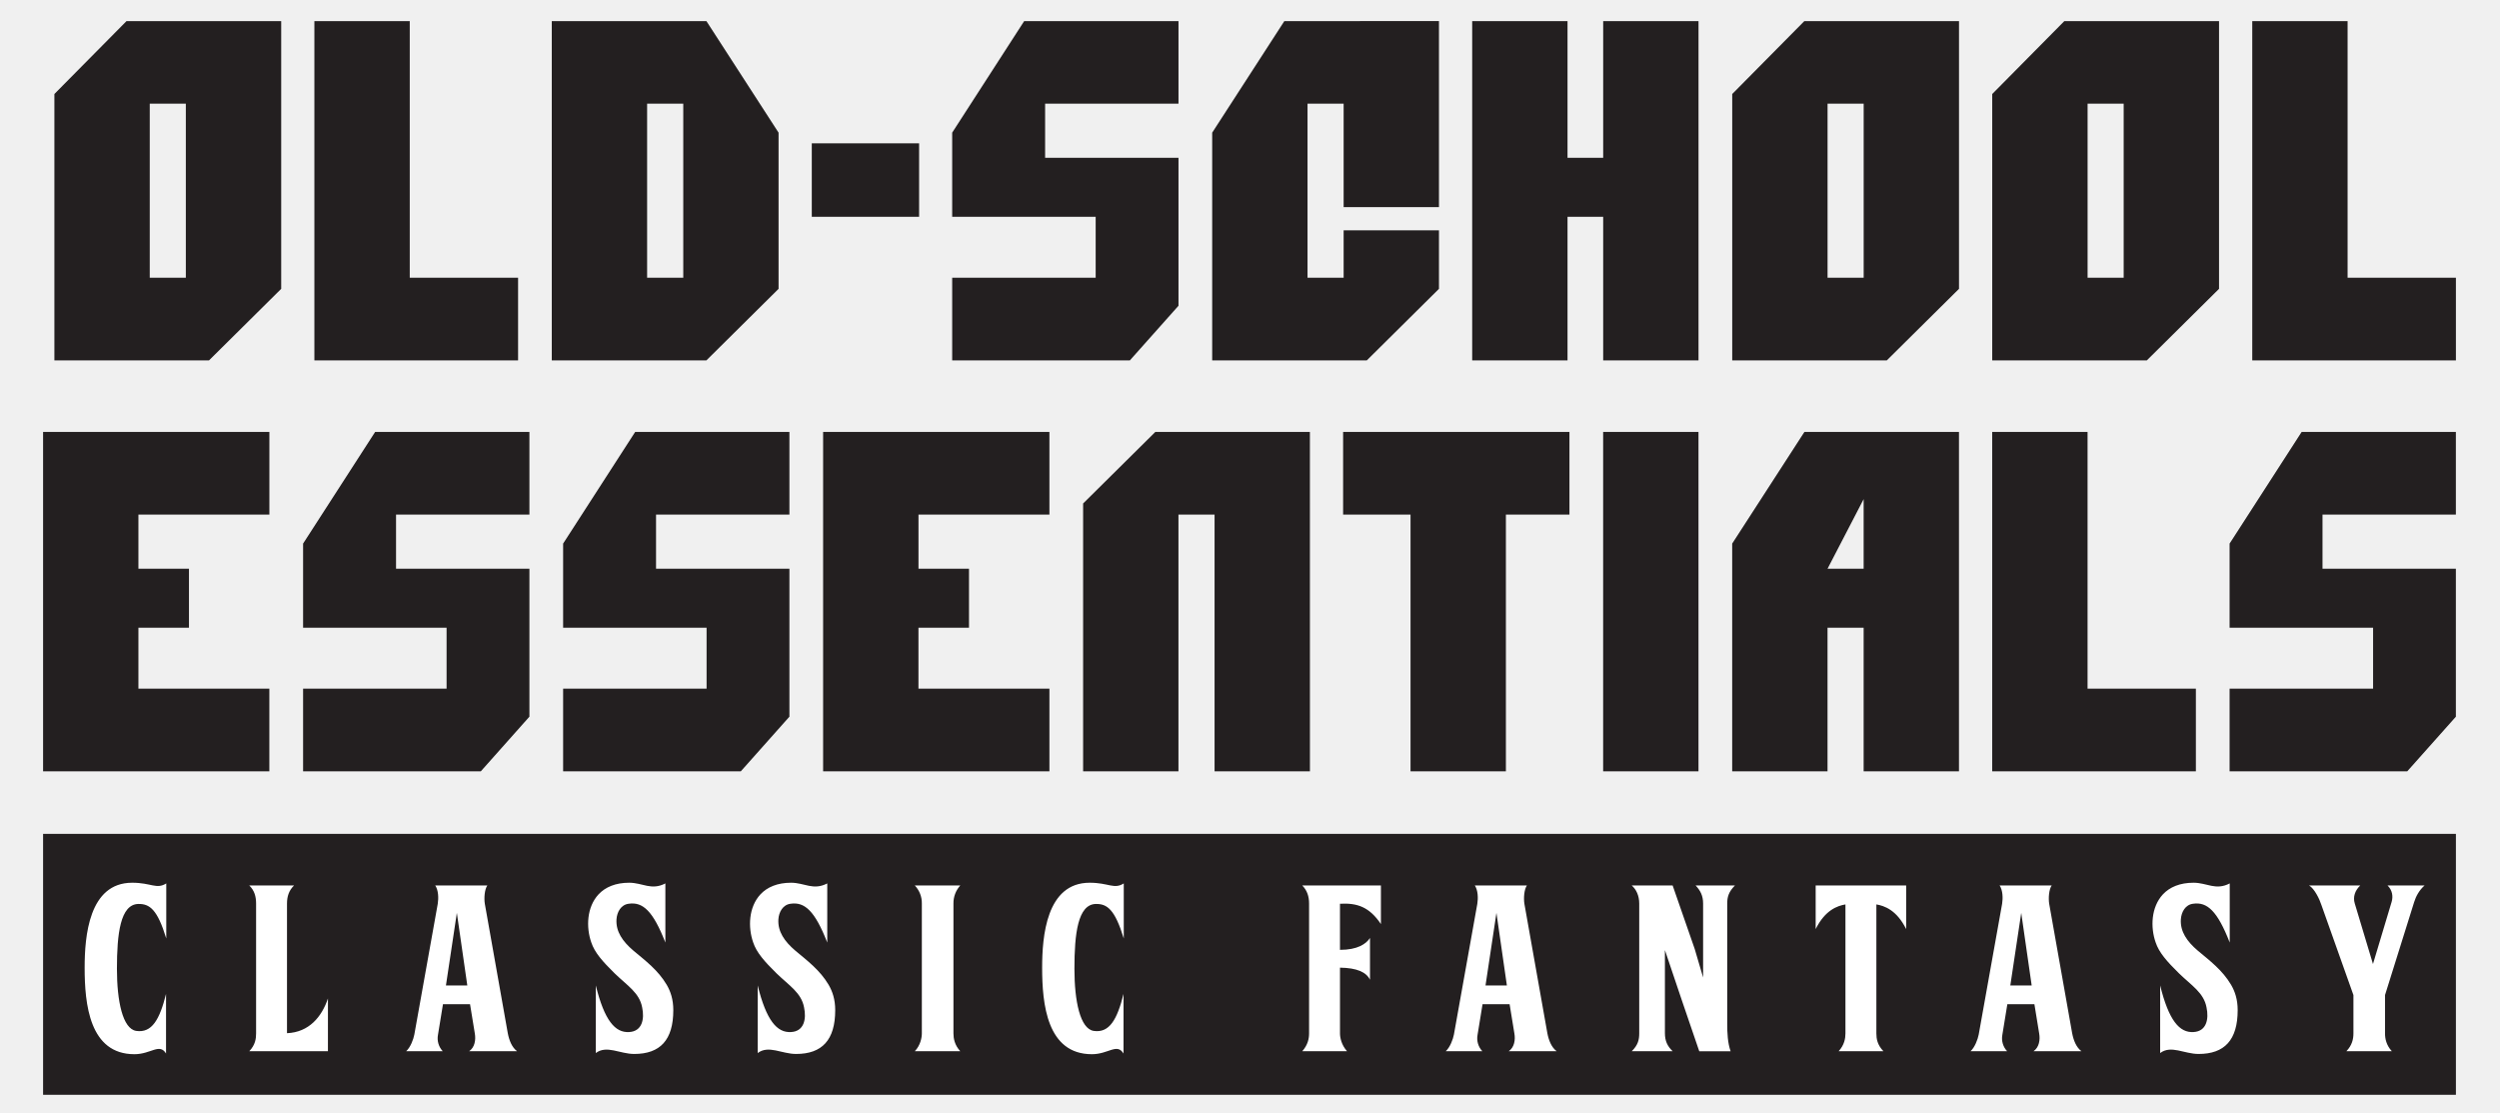
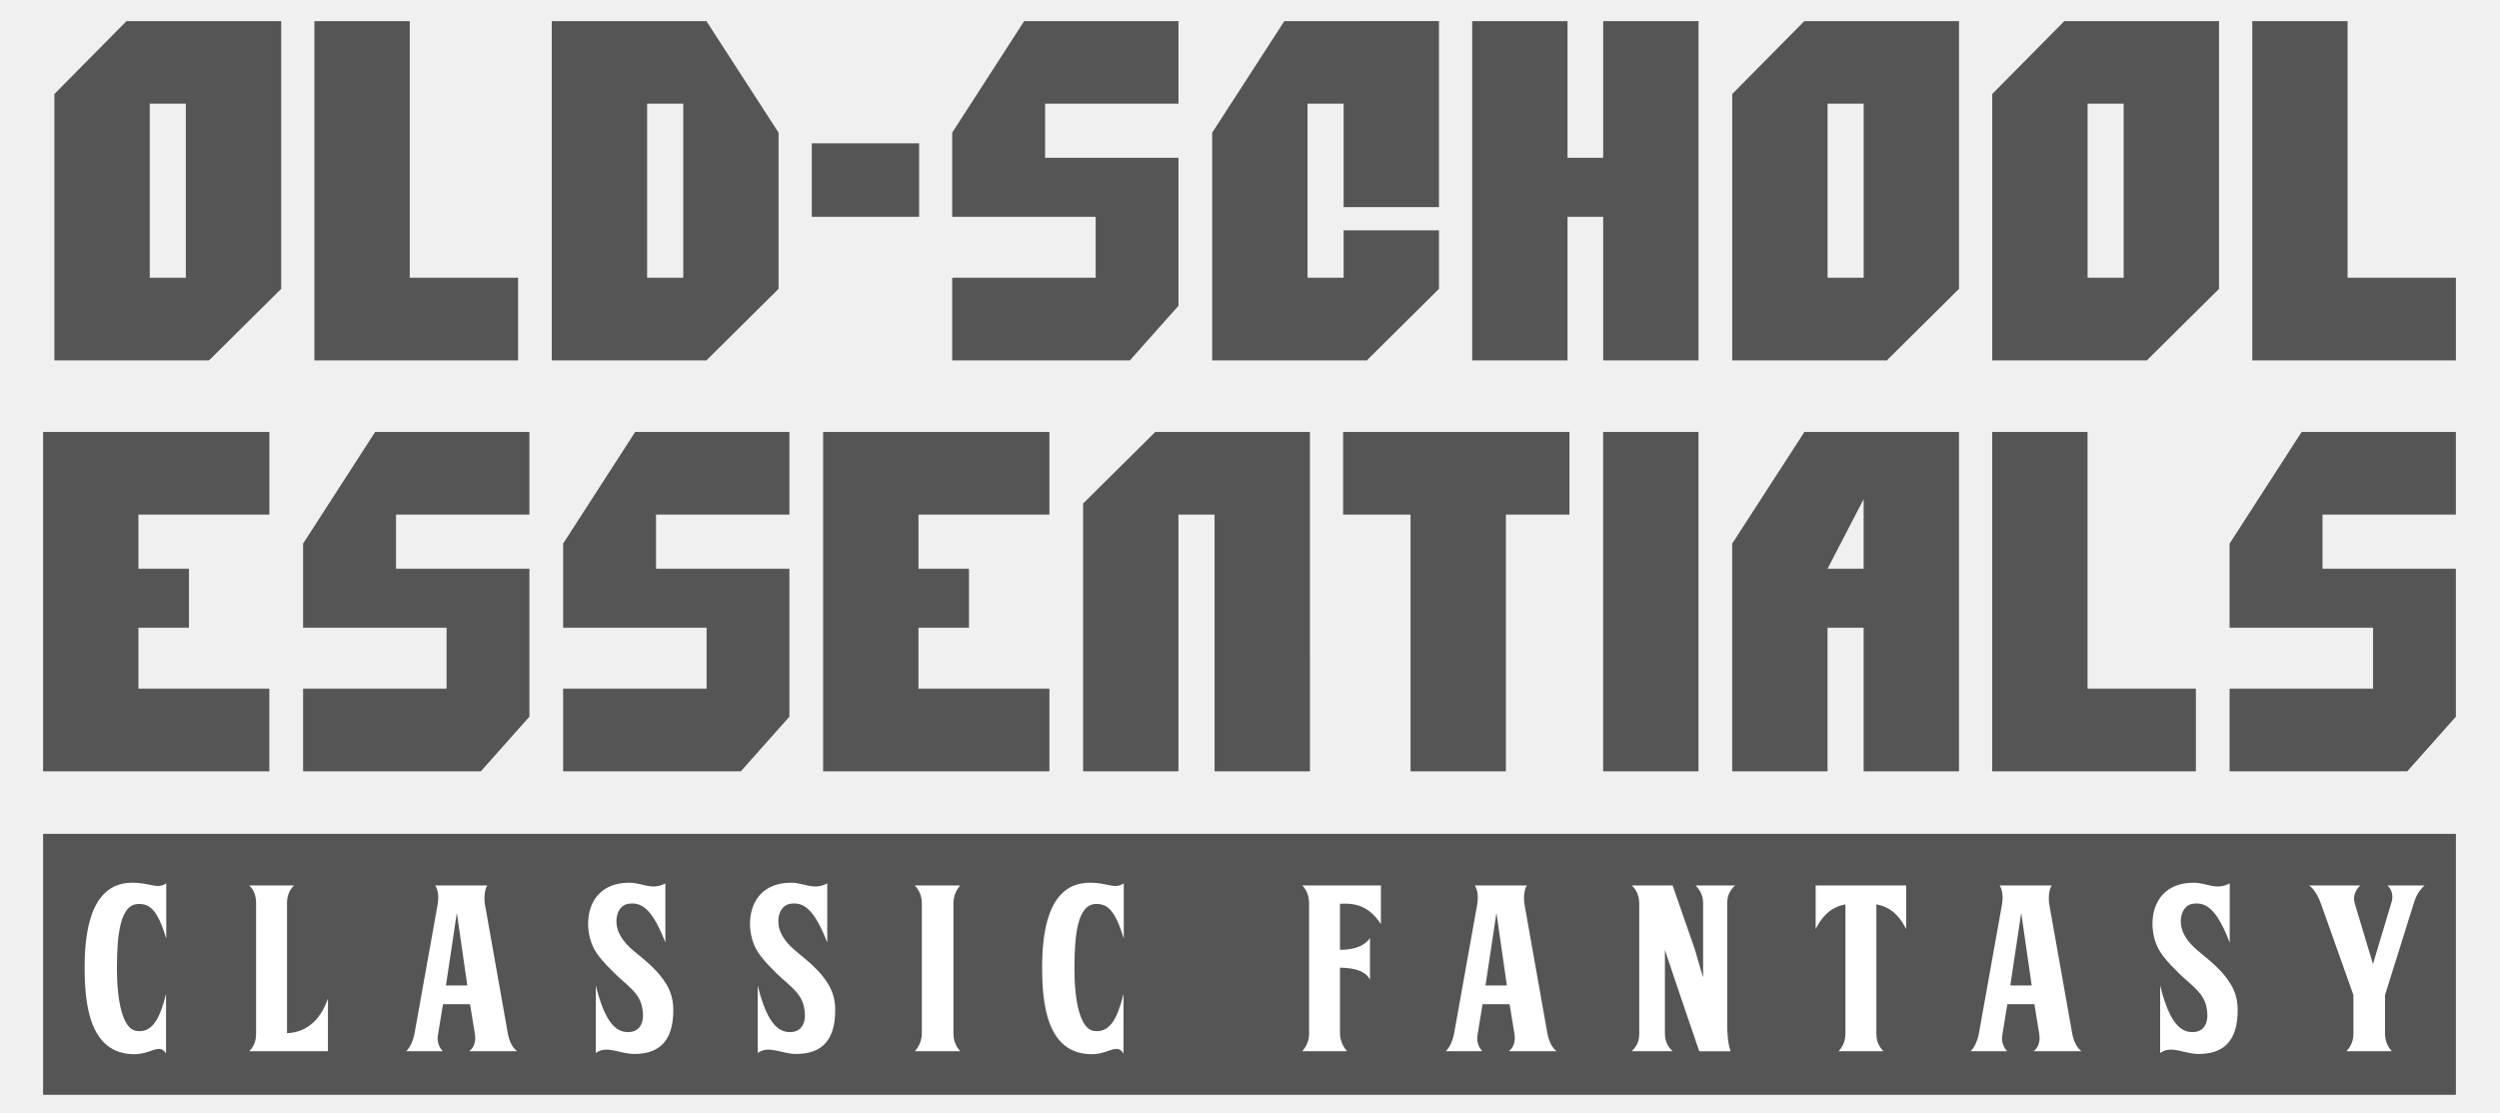
<svg xmlns="http://www.w3.org/2000/svg" width="290" height="129" viewBox="0 0 76.729 34.131">
  <defs>
    <clipPath clipPathUnits="userSpaceOnUse" id="a">
      <path d="M114.444 478.814h208.64v92.462h-208.64z" />
    </clipPath>
  </defs>
-   <path d="M1.323 33.602h74.083v-8.01H1.323zM3.884.648L1.67 2.885v8.177h4.746l2.218-2.197V.648zm.714 2.533h1.108v5.343H4.598zM9.653.648v10.414h6.254V8.524h-3.326V.648zM16.942.648v10.414h4.746l2.217-2.197V4.072L21.69.648zm2.927 2.533h1.11v5.343h-1.11zM24.925 4.398h3.295v2.256h-3.295zM39.434.648l-2.215 3.424v6.99h4.746l2.217-2.197V7.07h-2.927v1.455h-1.109V3.181h1.109v3.176h2.927V.647zM49.224.648v4.196h-1.095V.648h-2.927v10.414h2.927V6.654h1.095v4.408h2.927V.648zM55.4.648l-2.214 2.237v8.177h4.745l2.218-2.197V.648zm.713 2.533h1.109v5.343h-1.109zM63.383.648l-2.214 2.237v8.177h4.746l2.218-2.197V.648zm.714 2.533h1.108v5.343h-1.108zM69.153.648v10.414h6.253V8.524H72.08V.648zM1.323 13.256v10.417H8.27v-2.537h-4.02v-1.87h1.552v-1.81H4.25v-1.662h4.021v-2.538zM16.255 15.794H12.16v1.662h4.095v4.54l-1.493 1.678H9.306v-2.538h4.406v-1.87H9.306v-2.582l2.213-3.428h4.736zM24.238 15.794h-4.095v1.662h4.095v4.54l-1.493 1.678H17.29v-2.538h4.405v-1.87H17.29v-2.582l2.213-3.428h4.735zM32.221 23.674h-6.948V13.256h6.948v2.538h-4.02v1.662h1.551v1.81H28.2v1.87h4.021zM40.22 23.674h-2.928v-7.88h-1.109v7.88h-2.927v-8.221l2.218-2.197h4.745zM48.188 15.794h-1.951v7.88h-2.928v-7.88h-2.07v-2.538h6.949zM52.15 23.674h-2.927V13.256h2.927zM57.221 17.456v-2.137l-1.109 2.137zm2.927 6.218h-2.927v-4.408h-1.109v4.408h-2.927v-6.99l2.218-3.428h4.745zM67.422 23.674h-6.254V13.256h2.928v7.88h3.326zM70.67 13.256l-2.213 3.428v2.582h4.406v1.87h-4.406v2.537h5.455l1.493-1.676v-4.541H71.31v-1.662h4.095v-2.538z" fill="#231f20" />
+   <path d="M1.323 33.602h74.083v-8.01H1.323zM3.884.648L1.67 2.885v8.177h4.746l2.218-2.197V.648zm.714 2.533h1.108v5.343H4.598zM9.653.648v10.414h6.254V8.524h-3.326V.648zM16.942.648v10.414h4.746l2.217-2.197V4.072L21.69.648zm2.927 2.533h1.11v5.343h-1.11zM24.925 4.398h3.295v2.256h-3.295zM39.434.648l-2.215 3.424v6.99h4.746l2.217-2.197V7.07h-2.927v1.455h-1.109V3.181h1.109v3.176h2.927V.647zM49.224.648v4.196h-1.095V.648h-2.927v10.414h2.927V6.654h1.095v4.408h2.927V.648zM55.4.648l-2.214 2.237v8.177h4.745l2.218-2.197V.648zm.713 2.533h1.109v5.343h-1.109zM63.383.648l-2.214 2.237v8.177h4.746l2.218-2.197V.648zm.714 2.533h1.108v5.343h-1.108zM69.153.648v10.414h6.253V8.524H72.08V.648zM1.323 13.256v10.417H8.27v-2.537h-4.02v-1.87h1.552v-1.81H4.25v-1.662h4.021v-2.538zM16.255 15.794H12.16v1.662h4.095v4.54l-1.493 1.678H9.306v-2.538h4.406v-1.87H9.306v-2.582l2.213-3.428h4.736zM24.238 15.794h-4.095v1.662h4.095v4.54l-1.493 1.678H17.29v-2.538h4.405v-1.87H17.29v-2.582l2.213-3.428h4.735zM32.221 23.674h-6.948V13.256h6.948v2.538h-4.02v1.662h1.551v1.81H28.2v1.87h4.021zM40.22 23.674h-2.928v-7.88h-1.109v7.88h-2.927v-8.221l2.218-2.197h4.745zM48.188 15.794h-1.951v7.88h-2.928v-7.88h-2.07v-2.538h6.949zM52.15 23.674h-2.927V13.256h2.927zM57.221 17.456v-2.137l-1.109 2.137zm2.927 6.218h-2.927v-4.408h-1.109v4.408h-2.927v-6.99l2.218-3.428h4.745zM67.422 23.674h-6.254V13.256h2.928v7.88h3.326zM70.67 13.256l-2.213 3.428v2.582h4.406v1.87h-4.406v2.537h5.455l1.493-1.676v-4.541H71.31v-1.662h4.095v-2.538z" fill="#555555" />
  <g clip-path="url(#a)" transform="matrix(.35508 0 0 -.35641 -39.314 204.256)">
    <path d="M125.076 482.372c-.57.924-1.298-.06-2.733-.06-3.892 0-4.305 4.326-4.305 7.452 0 2.674.354 7.314 4.11 7.314 1.65 0 2.102-.59 2.948-.06v-4.738c-.767 2.497-1.436 2.99-2.419 2.97-1.552-.04-1.847-2.557-1.847-5.585 0-2.77.491-5.17 1.67-5.347 1.357-.197 2.025.983 2.576 3.185zM139.075 482.569h-6.802c.531.55.59 1.1.59 1.533v11.187c0 .59-.138 1.12-.59 1.553h3.873c-.453-.432-.61-.963-.61-1.553v-11.167c1.907.078 3.008 1.416 3.54 2.989zM151.127 488.23l-.904 6.253-.944-6.252zm.157-5.661c.492.334.59.983.492 1.533l-.413 2.517h-2.34l-.432-2.635a1.618 1.618 0 01.413-1.415h-3.165c.373.334.63 1.022.707 1.435l2.026 11.265c.078.492.06 1.16-.217 1.573h4.502c-.236-.334-.295-1.081-.216-1.573l1.986-11.147c.117-.61.354-1.22.805-1.553zM165.559 482.333c-1.24 0-2.378.786-3.322.079v5.819c.747-3.008 1.67-4.09 2.889-4.01 1.12.059 1.337 1.12 1.12 2.123-.235 1.258-1.277 1.867-2.377 2.929-1.042 1.022-1.731 1.789-2.025 2.674-.453 1.297-.394 3.027.629 4.128.59.629 1.474 1.003 2.653 1.003 1.16 0 1.908-.688 3.127-.06v-5.091c-1.062 2.713-1.947 3.519-3.165 3.342-.67-.078-1.023-.708-1.062-1.356-.06-1.042.53-1.887 1.454-2.674 1.062-.885 2.143-1.691 2.89-2.95.334-.57.57-1.257.57-2.182 0-2.575-1.14-3.774-3.381-3.774M179.558 482.333c-1.239 0-2.378.786-3.322.079v5.819c.747-3.008 1.671-4.09 2.889-4.01 1.121.059 1.337 1.12 1.121 2.123-.236 1.258-1.278 1.867-2.378 2.929-1.042 1.022-1.731 1.789-2.025 2.674-.453 1.297-.394 3.027.629 4.128.59.629 1.474 1.003 2.653 1.003 1.16 0 1.908-.688 3.127-.06v-5.091c-1.062 2.713-1.947 3.519-3.165 3.342-.669-.078-1.023-.708-1.062-1.356-.059-1.042.531-1.887 1.454-2.674 1.062-.885 2.143-1.691 2.891-2.95.333-.57.57-1.257.57-2.182 0-2.575-1.141-3.774-3.382-3.774M189.822 482.569c.492.51.609 1.18.609 1.533v11.187a2.18 2.18 0 01-.61 1.553h3.933a2.252 2.252 0 01-.59-1.553v-11.187c0-.432.098-1.002.59-1.533zM207.87 482.372c-.57.924-1.297-.06-2.732-.06-3.892 0-4.305 4.326-4.305 7.452 0 2.674.354 7.314 4.109 7.314 1.65 0 2.103-.59 2.949-.06v-4.738c-.767 2.497-1.436 2.99-2.42 2.97-1.551-.04-1.846-2.557-1.846-5.585 0-2.77.49-5.17 1.67-5.347 1.357-.197 2.025.983 2.576 3.185zM230.127 493.52c-1.002 1.475-2.044 1.828-3.54 1.749v-3.971c1.515 0 2.263.51 2.596 1.023v-3.598c-.314.648-1.12 1.023-2.595 1.042v-5.662c0-.354.118-.983.61-1.534h-3.873c.492.55.59 1.102.59 1.534v11.187c0 .589-.158 1.12-.59 1.552h6.802zM241.02 488.23l-.904 6.253-.944-6.252zm.157-5.661c.49.334.59.983.49 1.533l-.412 2.517h-2.34l-.431-2.635a1.618 1.618 0 01.413-1.415h-3.166c.374.334.629 1.022.708 1.435l2.025 11.265c.079.492.059 1.16-.216 1.573h4.502c-.236-.334-.295-1.081-.217-1.573l1.986-11.147c.118-.61.354-1.22.806-1.553zM260.74 496.842c-.551-.551-.668-1.003-.668-1.553v-10.361c0-.786.039-1.651.294-2.36h-2.712c-1.003 2.89-1.986 5.8-2.97 8.71v-7.156c0-.668.217-1.121.67-1.553h-3.54c.55.53.649 1.003.649 1.533v11.187c0 .668-.255 1.219-.65 1.553h3.54l1.907-5.465.727-2.458v6.37c0 .668-.235 1.12-.648 1.553zM272.969 484.102c0-.452.079-.982.61-1.533h-3.874c.492.531.59 1.101.59 1.533v11.108c-.688-.118-1.75-.472-2.575-2.123v3.755h7.825v-3.755c-.826 1.651-1.888 2.005-2.576 2.123zM286.399 488.23l-.904 6.253-.944-6.252zm.157-5.661c.49.334.59.983.49 1.533l-.412 2.517h-2.34l-.431-2.635a1.618 1.618 0 01.413-1.415h-3.166c.374.334.629 1.022.708 1.435l2.025 11.265c.079.492.059 1.16-.216 1.573h4.502c-.236-.334-.295-1.081-.217-1.573l1.986-11.147c.118-.61.354-1.22.806-1.553zM300.83 482.333c-1.24 0-2.378.786-3.322.079v5.819c.747-3.008 1.67-4.09 2.889-4.01 1.12.059 1.337 1.12 1.12 2.123-.235 1.258-1.277 1.867-2.378 2.929-1.042 1.022-1.73 1.789-2.024 2.674-.453 1.297-.394 3.027.629 4.128.59.629 1.474 1.003 2.653 1.003 1.16 0 1.908-.688 3.127-.06v-5.091c-1.062 2.713-1.947 3.519-3.165 3.342-.67-.078-1.023-.708-1.062-1.356-.06-1.042.53-1.887 1.454-2.674 1.062-.885 2.143-1.691 2.89-2.95.334-.57.57-1.257.57-2.182 0-2.575-1.14-3.774-3.381-3.774M313.61 482.569c.492.51.61 1.042.61 1.533v3.303l-2.772 7.766c-.158.49-.59 1.395-1.062 1.67h4.423c-.452-.431-.648-.982-.472-1.552l1.573-5.21 1.613 5.347c.137.453.078 1.003-.355 1.416h3.205c-.452-.393-.747-.924-.904-1.435l-2.517-8.002v-3.303c0-.432.099-1.002.59-1.533z" fill="#fff" />
-     <path d="M212.623 564.167H201.09v-4.663h11.533v-12.741l-4.205-4.705h-15.364v7.12h12.408v5.246h-12.408v7.245l6.233 9.618h13.336z" fill="#231f20" />
+     <path d="M212.623 564.167H201.09v-4.663h11.533v-12.741l-4.205-4.705h-15.364v7.12h12.408v5.246h-12.408v7.245l6.233 9.618h13.336z" fill="#555555" />
  </g>
</svg>
